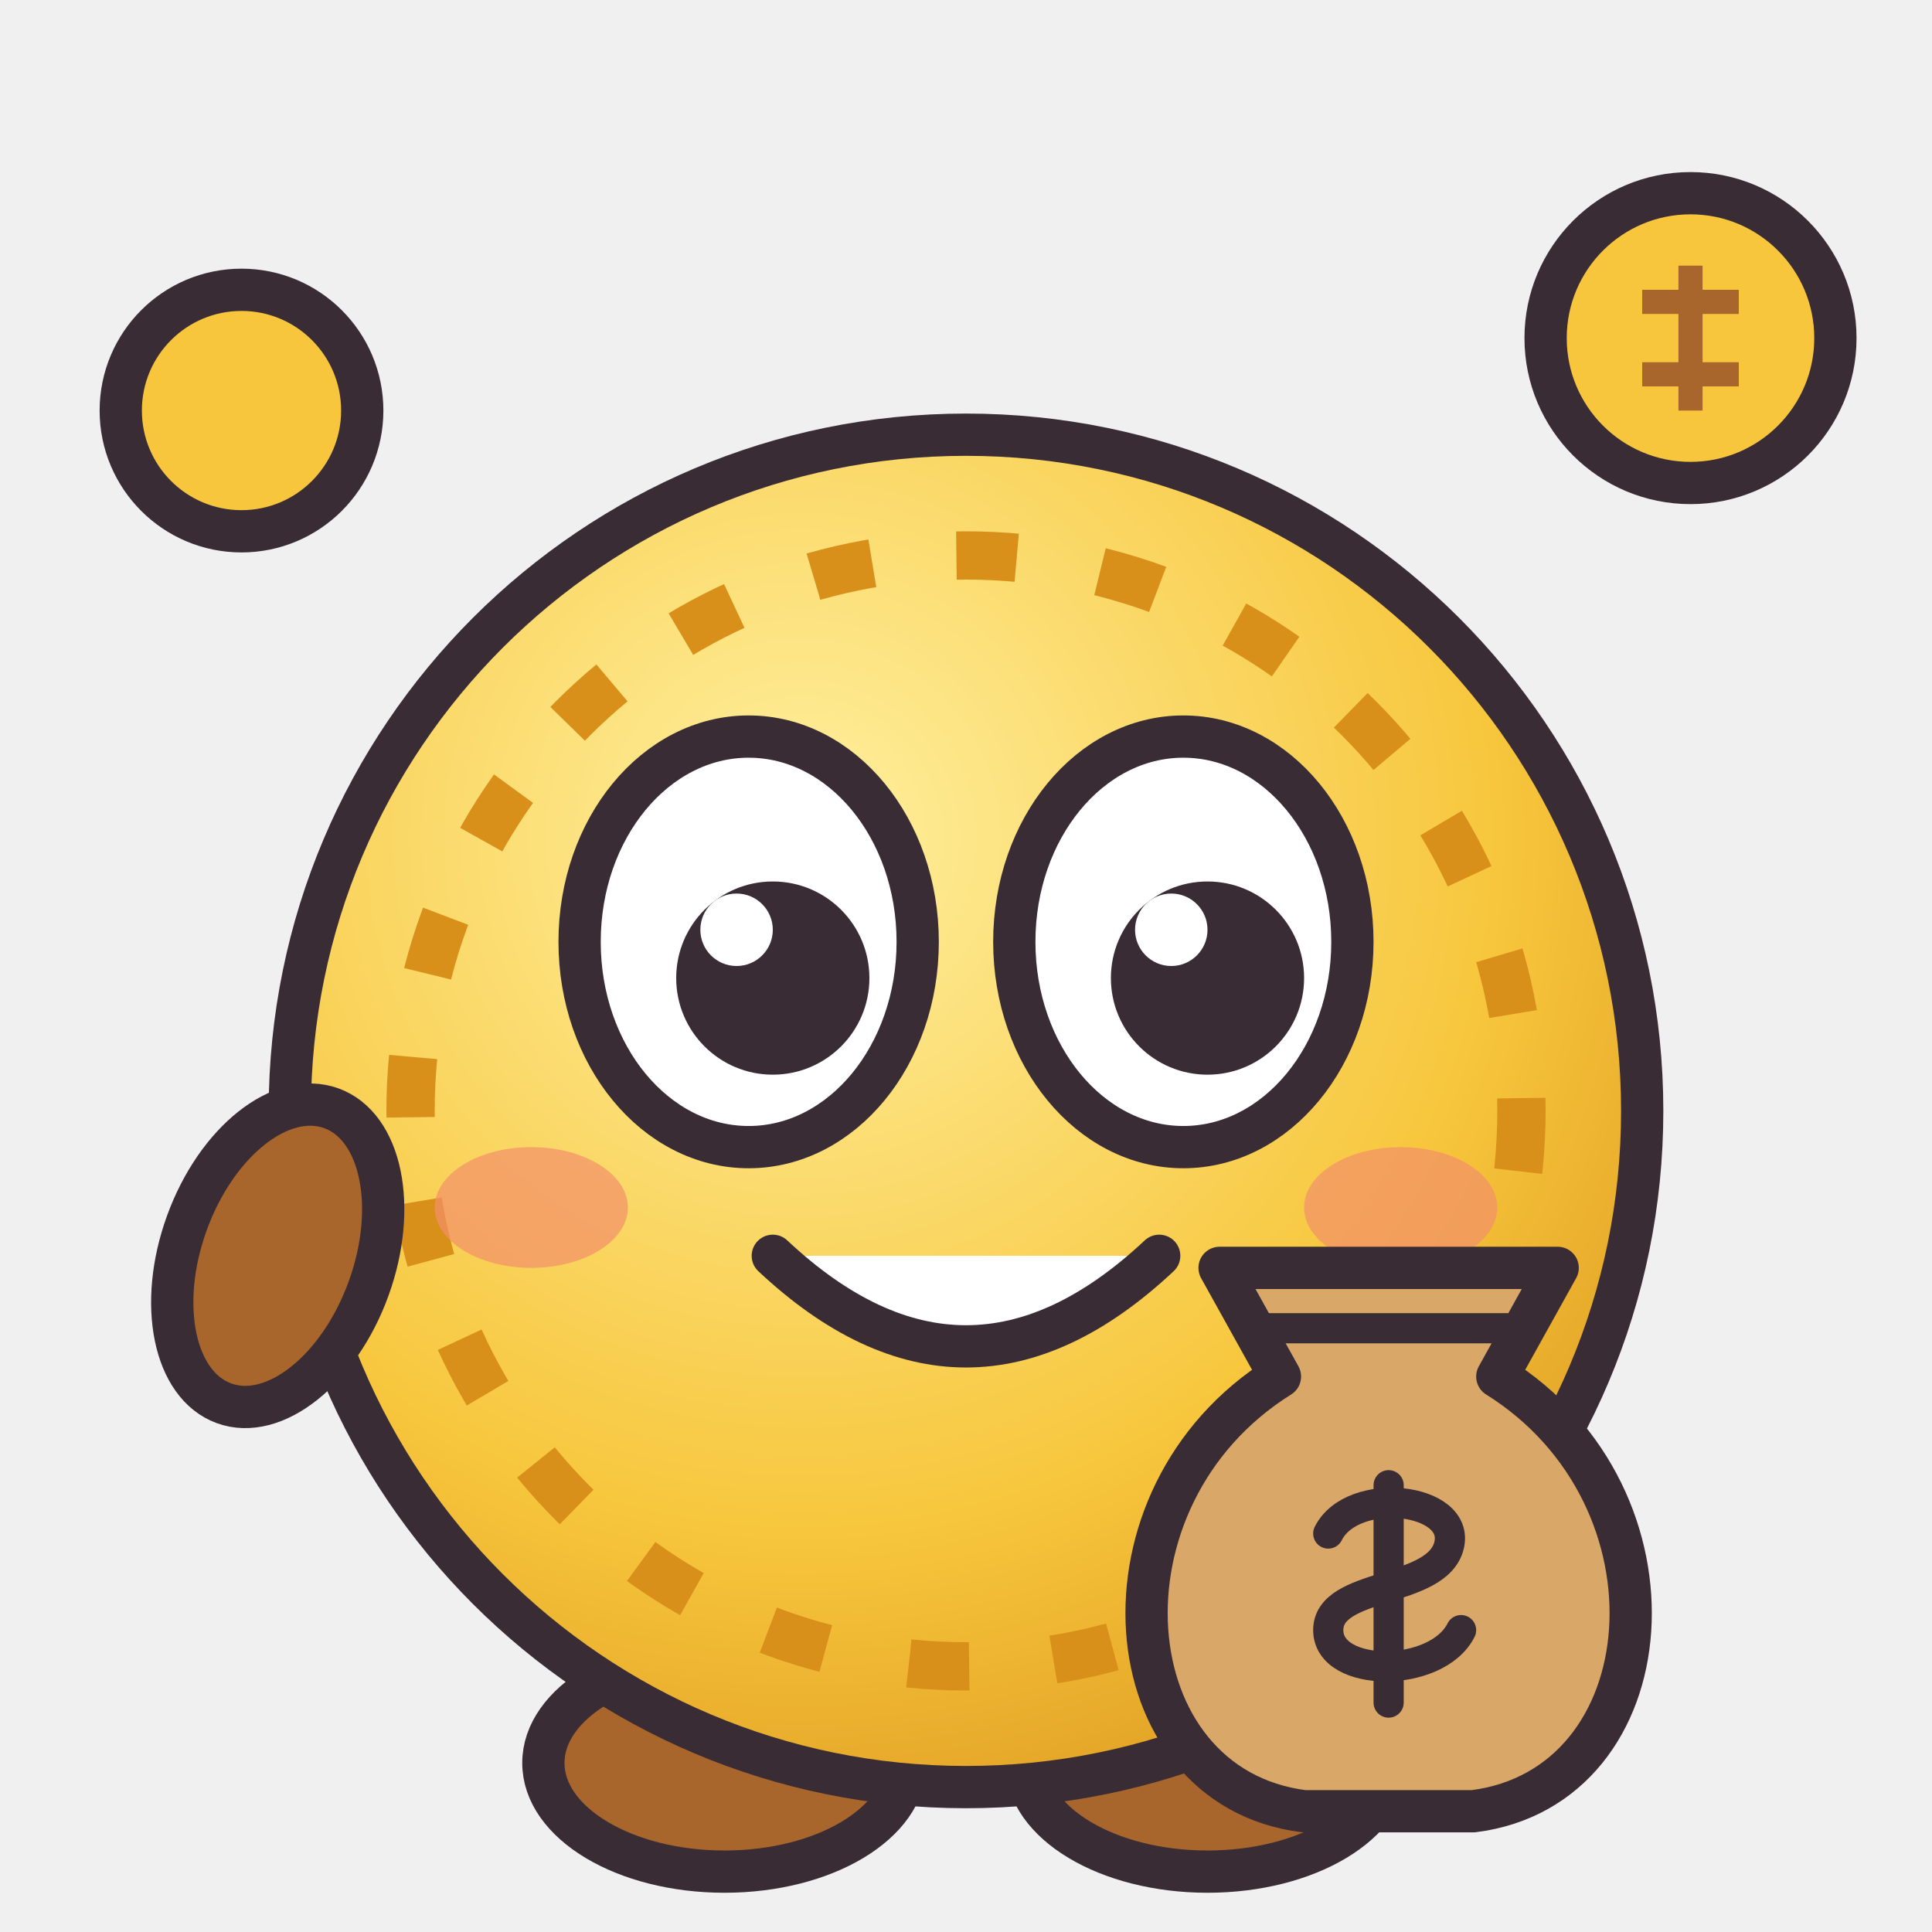
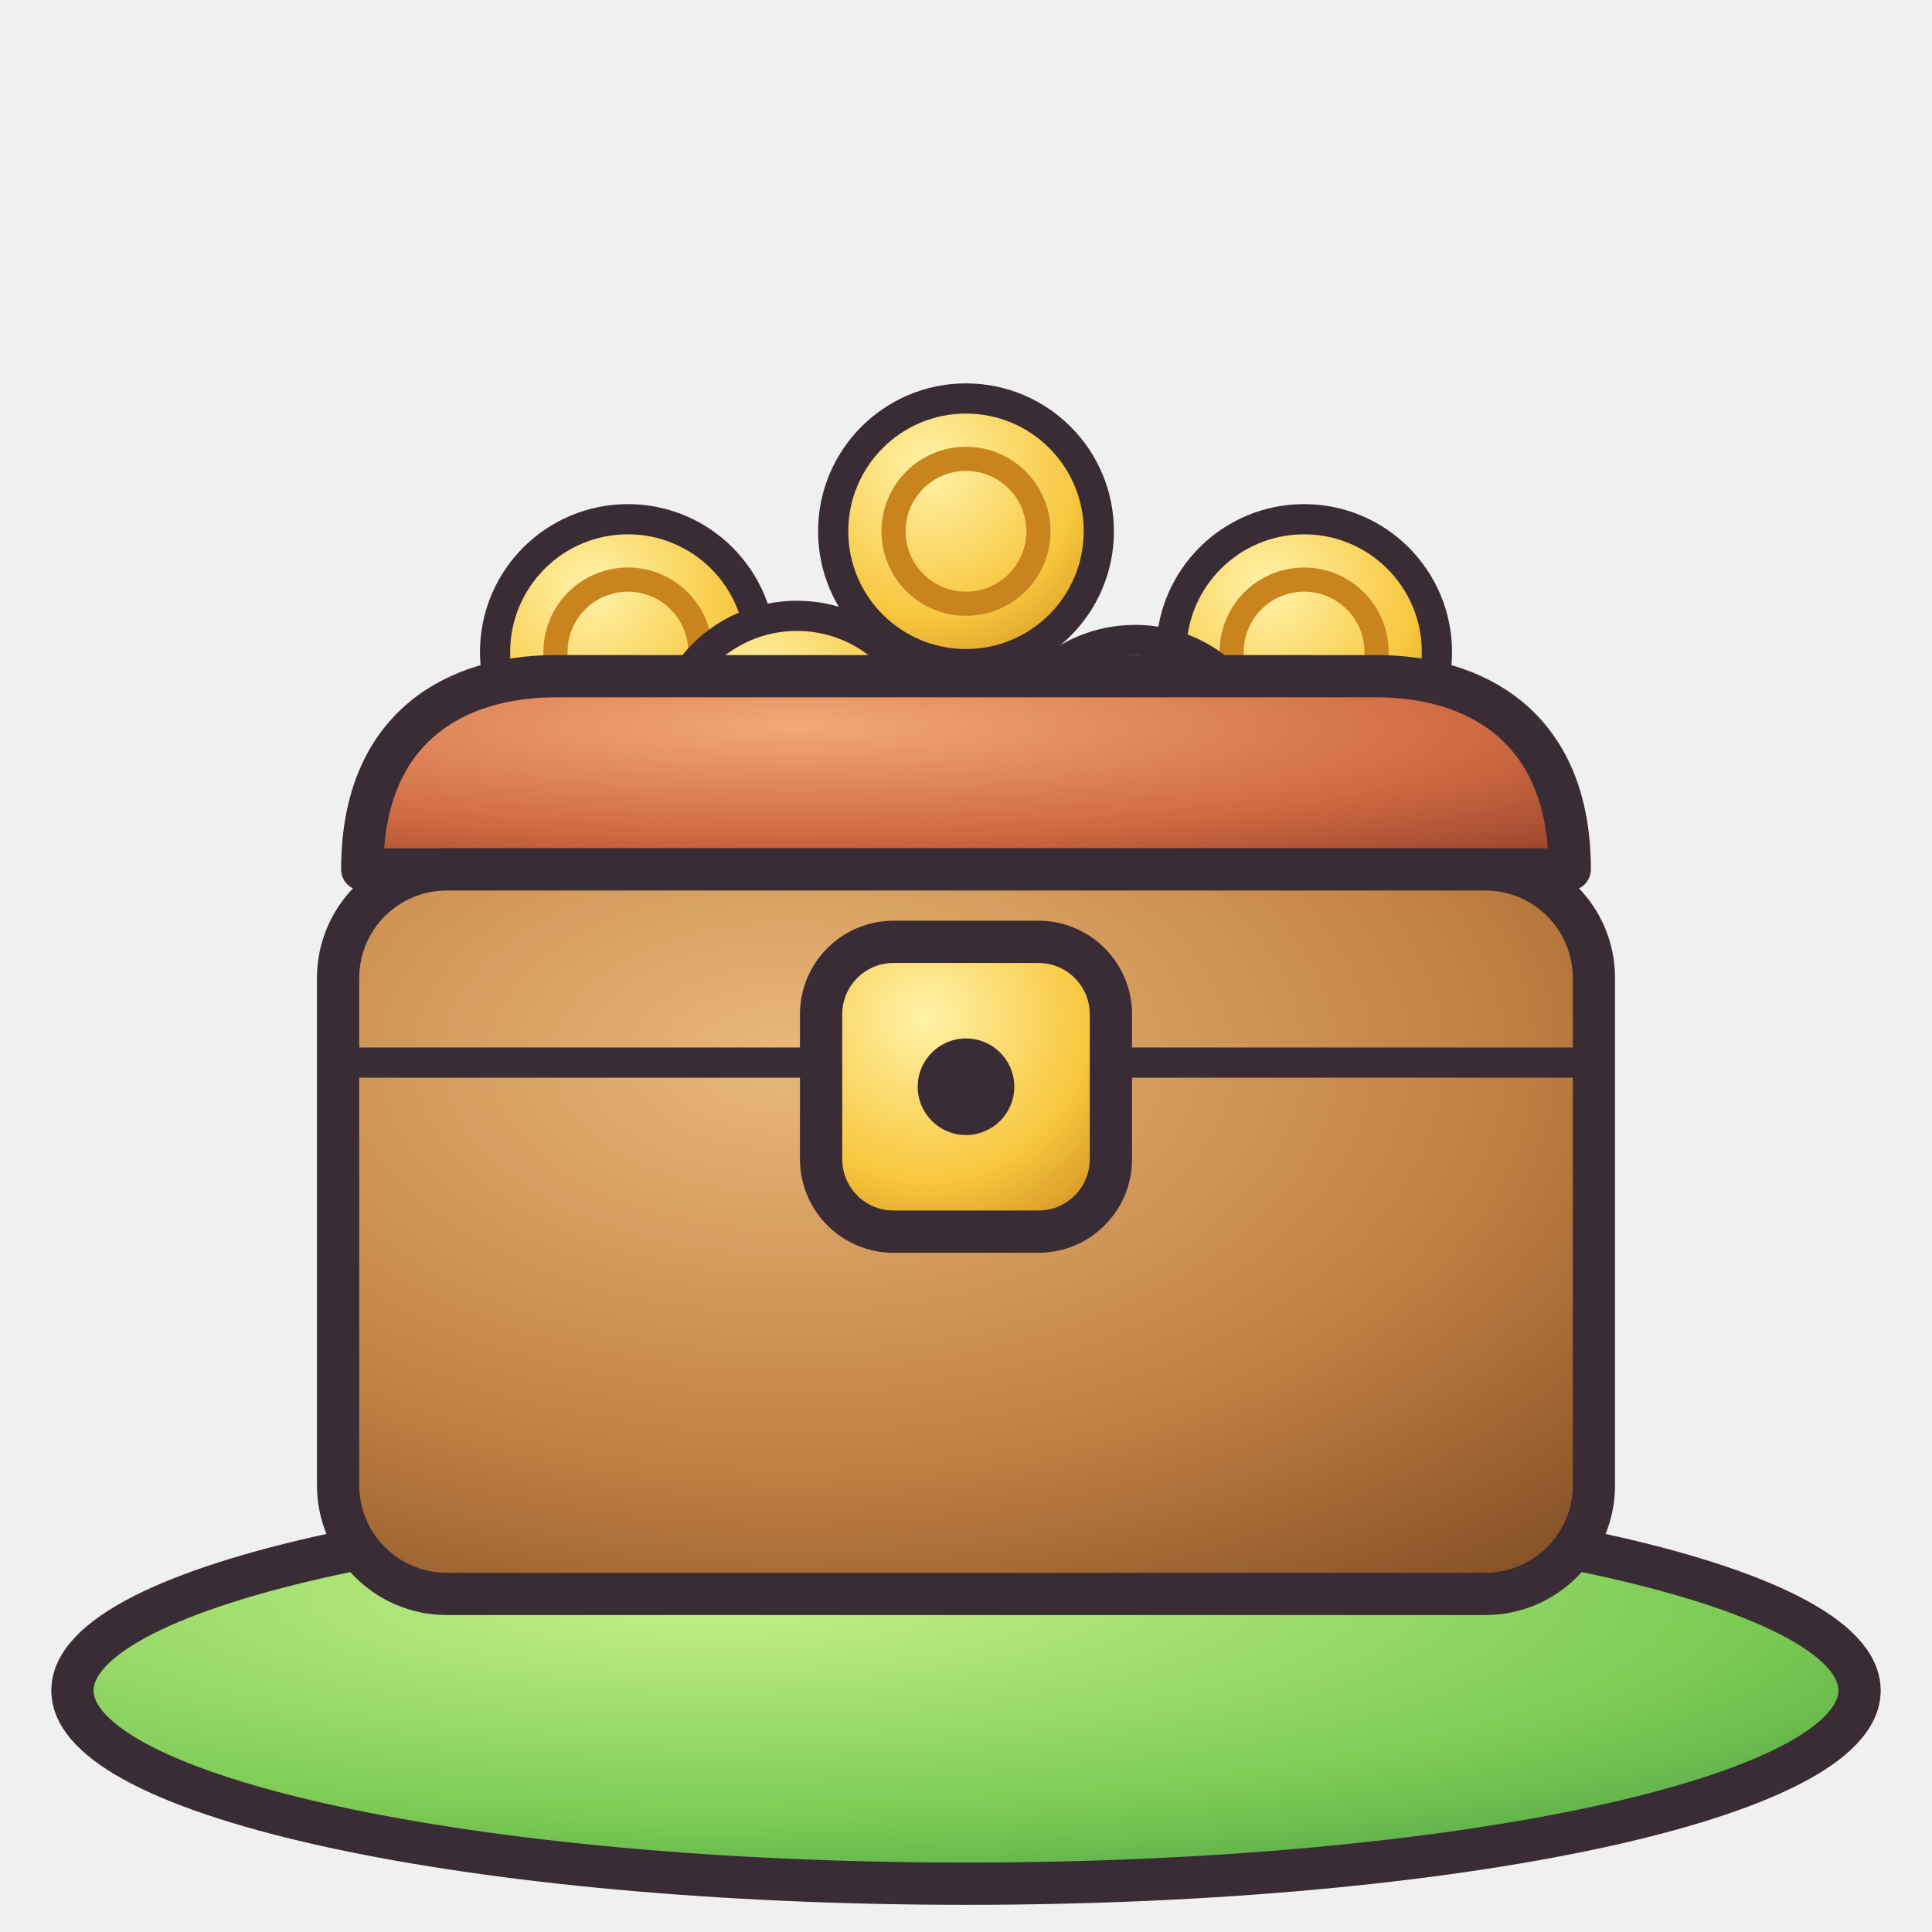
<svg xmlns="http://www.w3.org/2000/svg" viewBox="0 0 160 160" width="160" height="160">
  <defs>
-     <radialGradient id="b" cx=".38" cy=".3" r=".85">
-       <stop offset="0" stop-color="#fff0a0" />
+     <radialGradient id="grass" cx=".36" cy=".26" r=".95">
+       <stop offset="0" stop-color="#c6f08a" />
+       <stop offset=".6" stop-color="#7ccb55" />
+       <stop offset="1" stop-color="#43963f" />
+     </radialGradient>
+     <radialGradient id="glass" cx=".36" cy=".26" r=".95">
+       <stop offset="0" stop-color="#e8fbff" />
+       <stop offset=".6" stop-color="#8fd9f2" />
+       <stop offset="1" stop-color="#3f9fd0" />
+     </radialGradient>
+     <radialGradient id="smoke" cx=".36" cy=".26" r=".95">
+       <stop offset="0" stop-color="#ffffff" />
+       <stop offset=".6" stop-color="#e4e8ee" />
+       <stop offset="1" stop-color="#aeb7c4" />
+     </radialGradient>
+     <radialGradient id="red" cx=".36" cy=".26" r=".95">
+       <stop offset="0" stop-color="#ff9d8c" />
+       <stop offset=".6" stop-color="#e8533f" />
+       <stop offset="1" stop-color="#ab2c26" />
+     </radialGradient>
+     <radialGradient id="steel" cx=".36" cy=".26" r=".95">
+       <stop offset="0" stop-color="#eef2f7" />
+       <stop offset=".6" stop-color="#aab6c6" />
+       <stop offset="1" stop-color="#6a7788" />
+     </radialGradient>
+     <radialGradient id="brick" cx=".36" cy=".26" r=".95">
+       <stop offset="0" stop-color="#f2a878" />
+       <stop offset=".6" stop-color="#cf6a42" />
+       <stop offset="1" stop-color="#94402a" />
+     </radialGradient>
+     <radialGradient id="wood" cx=".36" cy=".26" r=".95">
+       <stop offset="0" stop-color="#e8b878" />
+       <stop offset=".6" stop-color="#c07f42" />
+       <stop offset="1" stop-color="#7f4d24" />
+     </radialGradient>
+     <radialGradient id="cream" cx=".36" cy=".26" r=".95">
+       <stop offset="0" stop-color="#fff8e6" />
+       <stop offset=".6" stop-color="#f4e0b2" />
+       <stop offset="1" stop-color="#cfa766" />
+     </radialGradient>
+     <radialGradient id="gold" cx=".36" cy=".26" r=".95">
+       <stop offset="0" stop-color="#fff2a8" />
      <stop offset=".6" stop-color="#f7c63c" />
-       <stop offset="1" stop-color="#d9901a" />
+       <stop offset="1" stop-color="#c9841e" />
+     </radialGradient>
+     <radialGradient id="green" cx=".36" cy=".26" r=".95">
+       <stop offset="0" stop-color="#d6f7a6" />
+       <stop offset=".6" stop-color="#74cc5a" />
+       <stop offset="1" stop-color="#2f8a44" />
    </radialGradient>
  </defs>
-   <circle cx="20" cy="34" r="10" fill="#f7c63c" stroke="#3a2c35" stroke-width="3.5" stroke-linejoin="round" stroke-linecap="round" />
-   <circle cx="140" cy="28" r="12" fill="#f7c63c" stroke="#3a2c35" stroke-width="3.5" stroke-linejoin="round" stroke-linecap="round" />
-   <path d="M140 22v12M136 25h8M136 31h8" stroke="#a8652c" stroke-width="2" />
-   <ellipse cx="60" cy="146" rx="15" ry="9" fill="#a8652c" stroke="#3a2c35" stroke-width="3.5" stroke-linejoin="round" stroke-linecap="round" />
-   <ellipse cx="100" cy="146" rx="15" ry="9" fill="#a8652c" stroke="#3a2c35" stroke-width="3.5" stroke-linejoin="round" stroke-linecap="round" />
-   <circle cx="80" cy="92" r="56" fill="url(#b)" stroke="#3a2c35" stroke-width="3.5" stroke-linejoin="round" stroke-linecap="round" />
-   <circle cx="80" cy="92" r="46" fill="none" stroke="#d9901a" stroke-width="4" stroke-dasharray="5 7" />
-   <ellipse cx="23" cy="104" rx="8" ry="13" transform="rotate(20 23 104)" fill="#a8652c" stroke="#3a2c35" stroke-width="3.5" stroke-linejoin="round" stroke-linecap="round" />
-   <ellipse cx="62" cy="78" rx="14" ry="17" fill="#fff" stroke="#3a2c35" stroke-width="3.5" stroke-linejoin="round" stroke-linecap="round" />
-   <circle cx="64" cy="81" r="8" fill="#3a2c35" />
-   <circle cx="61" cy="77" r="3" fill="#fff" />
-   <ellipse cx="98" cy="78" rx="14" ry="17" fill="#fff" stroke="#3a2c35" stroke-width="3.5" stroke-linejoin="round" stroke-linecap="round" />
-   <circle cx="100" cy="81" r="8" fill="#3a2c35" />
-   <circle cx="97" cy="77" r="3" fill="#fff" />
-   <path d="M64 104q16 15 32 0" fill="#fff" stroke="#3a2c35" stroke-width="3.5" stroke-linejoin="round" stroke-linecap="round" />
-   <ellipse cx="44" cy="100" rx="8" ry="5" fill="#f2906a" opacity=".7" />
-   <ellipse cx="116" cy="100" rx="8" ry="5" fill="#f2906a" opacity=".7" />
-   <path d="M108 150c-16-2-18-26-2-36l-5-9h28l-5 9c16 10 14 34-2 36z" fill="#d9a868" stroke="#3a2c35" stroke-width="3.5" stroke-linejoin="round" stroke-linecap="round" />
-   <path d="M104 110h22" stroke="#3a2c35" stroke-width="2.5" stroke-linejoin="round" stroke-linecap="round" fill="none" />
-   <path d="M115 123v18M110 127c2-4 11-3 10 1s-10 3-10 7 9 4 11 0" fill="none" stroke="#3a2c35" stroke-width="2.5" stroke-linecap="round" />
+   <ellipse cx="80" cy="140" rx="74" ry="16" fill="url(#grass)" stroke="#3a2c35" stroke-width="3.5" stroke-linejoin="round" stroke-linecap="round" />
+   <circle cx="52" cy="54" r="11" fill="url(#gold)" stroke="#3a2c35" stroke-width="2.5" stroke-linejoin="round" stroke-linecap="round" />
+   <circle cx="52" cy="54" r="6" fill="none" stroke="#c9841e" stroke-width="2" />
+   <circle cx="80" cy="44" r="11" fill="url(#gold)" stroke="#3a2c35" stroke-width="2.5" stroke-linejoin="round" stroke-linecap="round" />
+   <circle cx="80" cy="44" r="6" fill="none" stroke="#c9841e" stroke-width="2" />
+   <circle cx="108" cy="54" r="11" fill="url(#gold)" stroke="#3a2c35" stroke-width="2.5" stroke-linejoin="round" stroke-linecap="round" />
+   <circle cx="108" cy="54" r="6" fill="none" stroke="#c9841e" stroke-width="2" />
+   <circle cx="66" cy="62" r="11" fill="url(#gold)" stroke="#3a2c35" stroke-width="2.5" stroke-linejoin="round" stroke-linecap="round" />
+   <circle cx="66" cy="62" r="6" fill="none" stroke="#c9841e" stroke-width="2" />
+   <circle cx="94" cy="64" r="11" fill="url(#gold)" stroke="#3a2c35" stroke-width="2.5" stroke-linejoin="round" stroke-linecap="round" />
+   <circle cx="94" cy="64" r="6" fill="none" stroke="#c9841e" stroke-width="2" />
+   <path d="M30 72c0-12 8-16 16-16h68c8 0 16 4 16 16z" fill="url(#brick)" stroke="#3a2c35" stroke-width="3.5" stroke-linejoin="round" stroke-linecap="round" />
+   <rect x="28" y="72" width="104" height="60" rx="9" fill="url(#wood)" stroke="#3a2c35" stroke-width="3.5" stroke-linejoin="round" stroke-linecap="round" />
+   <path d="M28 88h104" stroke="#3a2c35" stroke-width="2.5" stroke-linejoin="round" stroke-linecap="round" />
+   <rect x="68" y="78" width="24" height="24" rx="6" fill="url(#gold)" stroke="#3a2c35" stroke-width="3.5" stroke-linejoin="round" stroke-linecap="round" />
+   <circle cx="80" cy="90" r="4" fill="#3a2c35" />
</svg>
